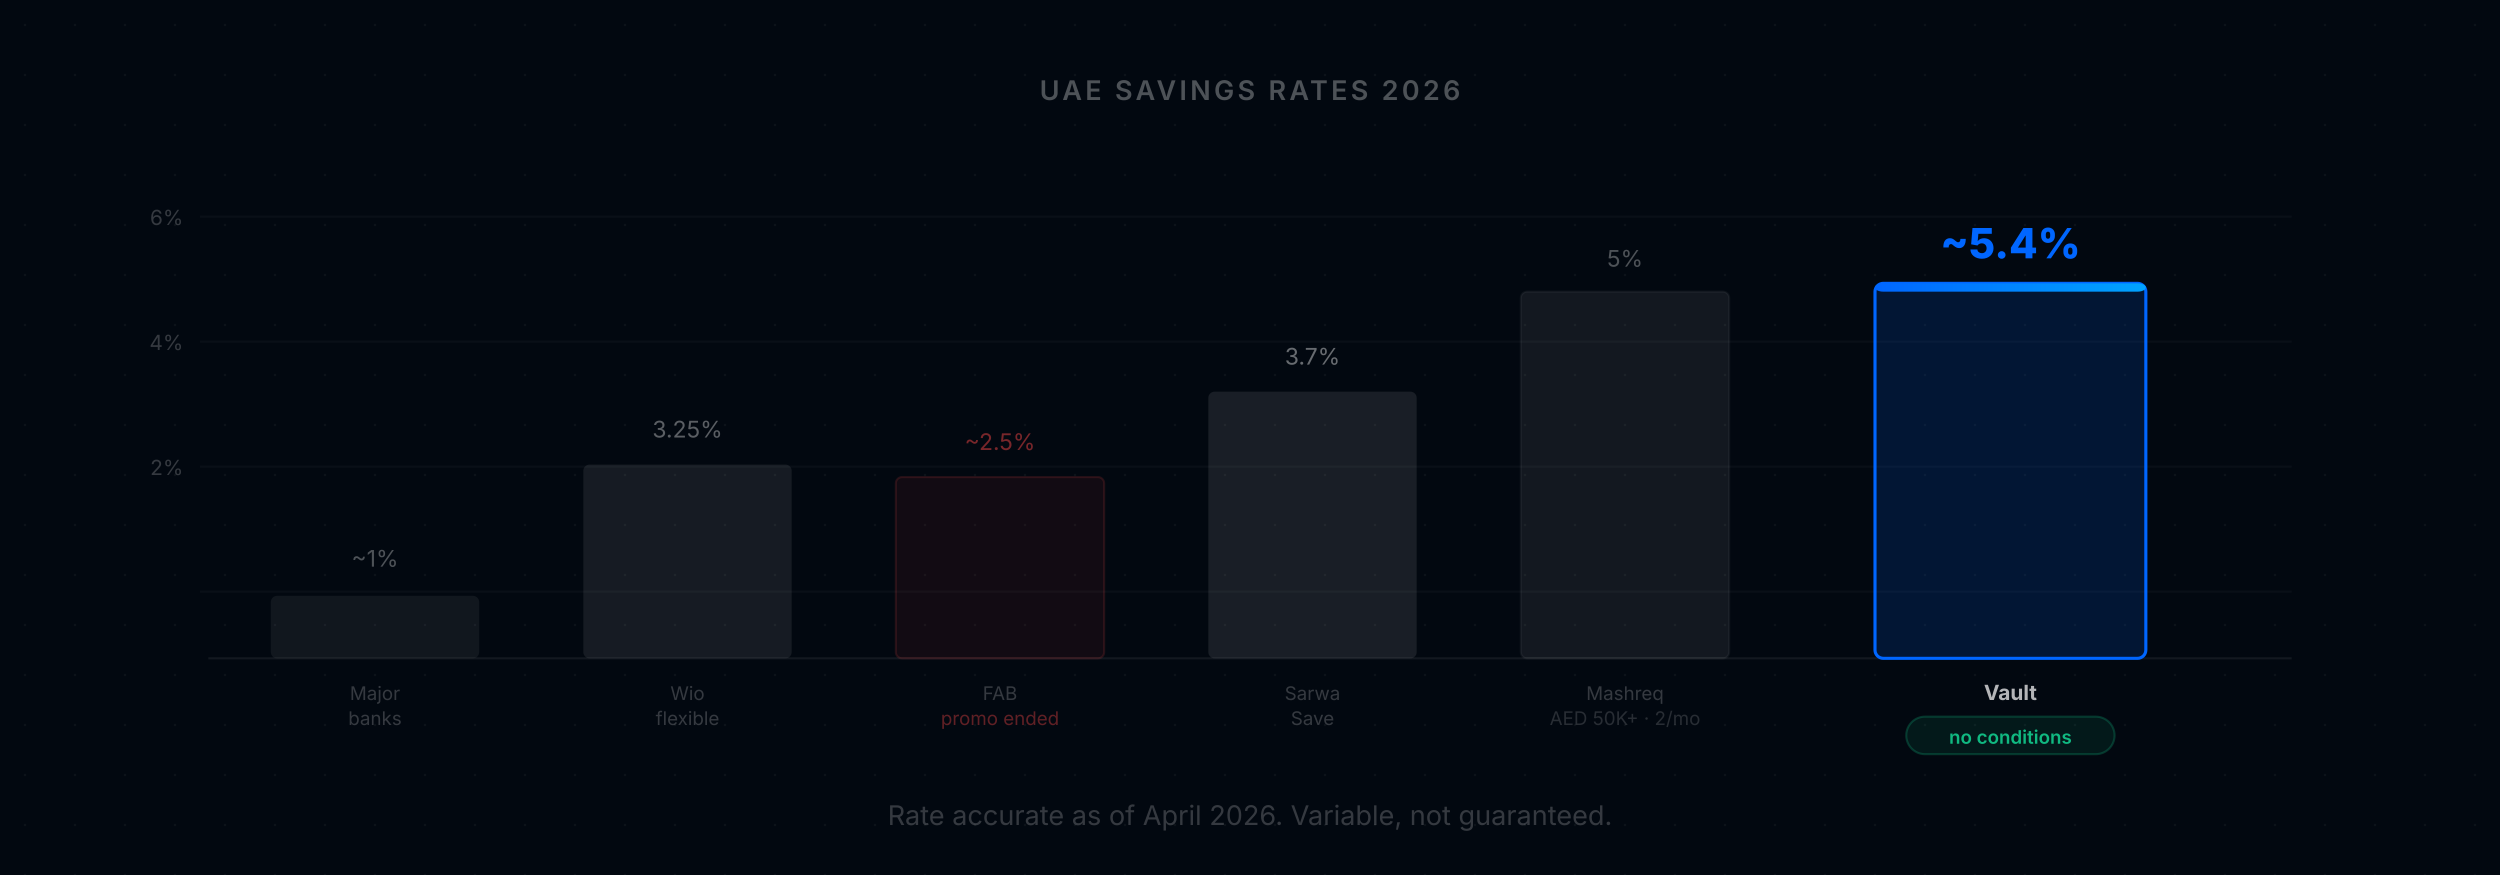
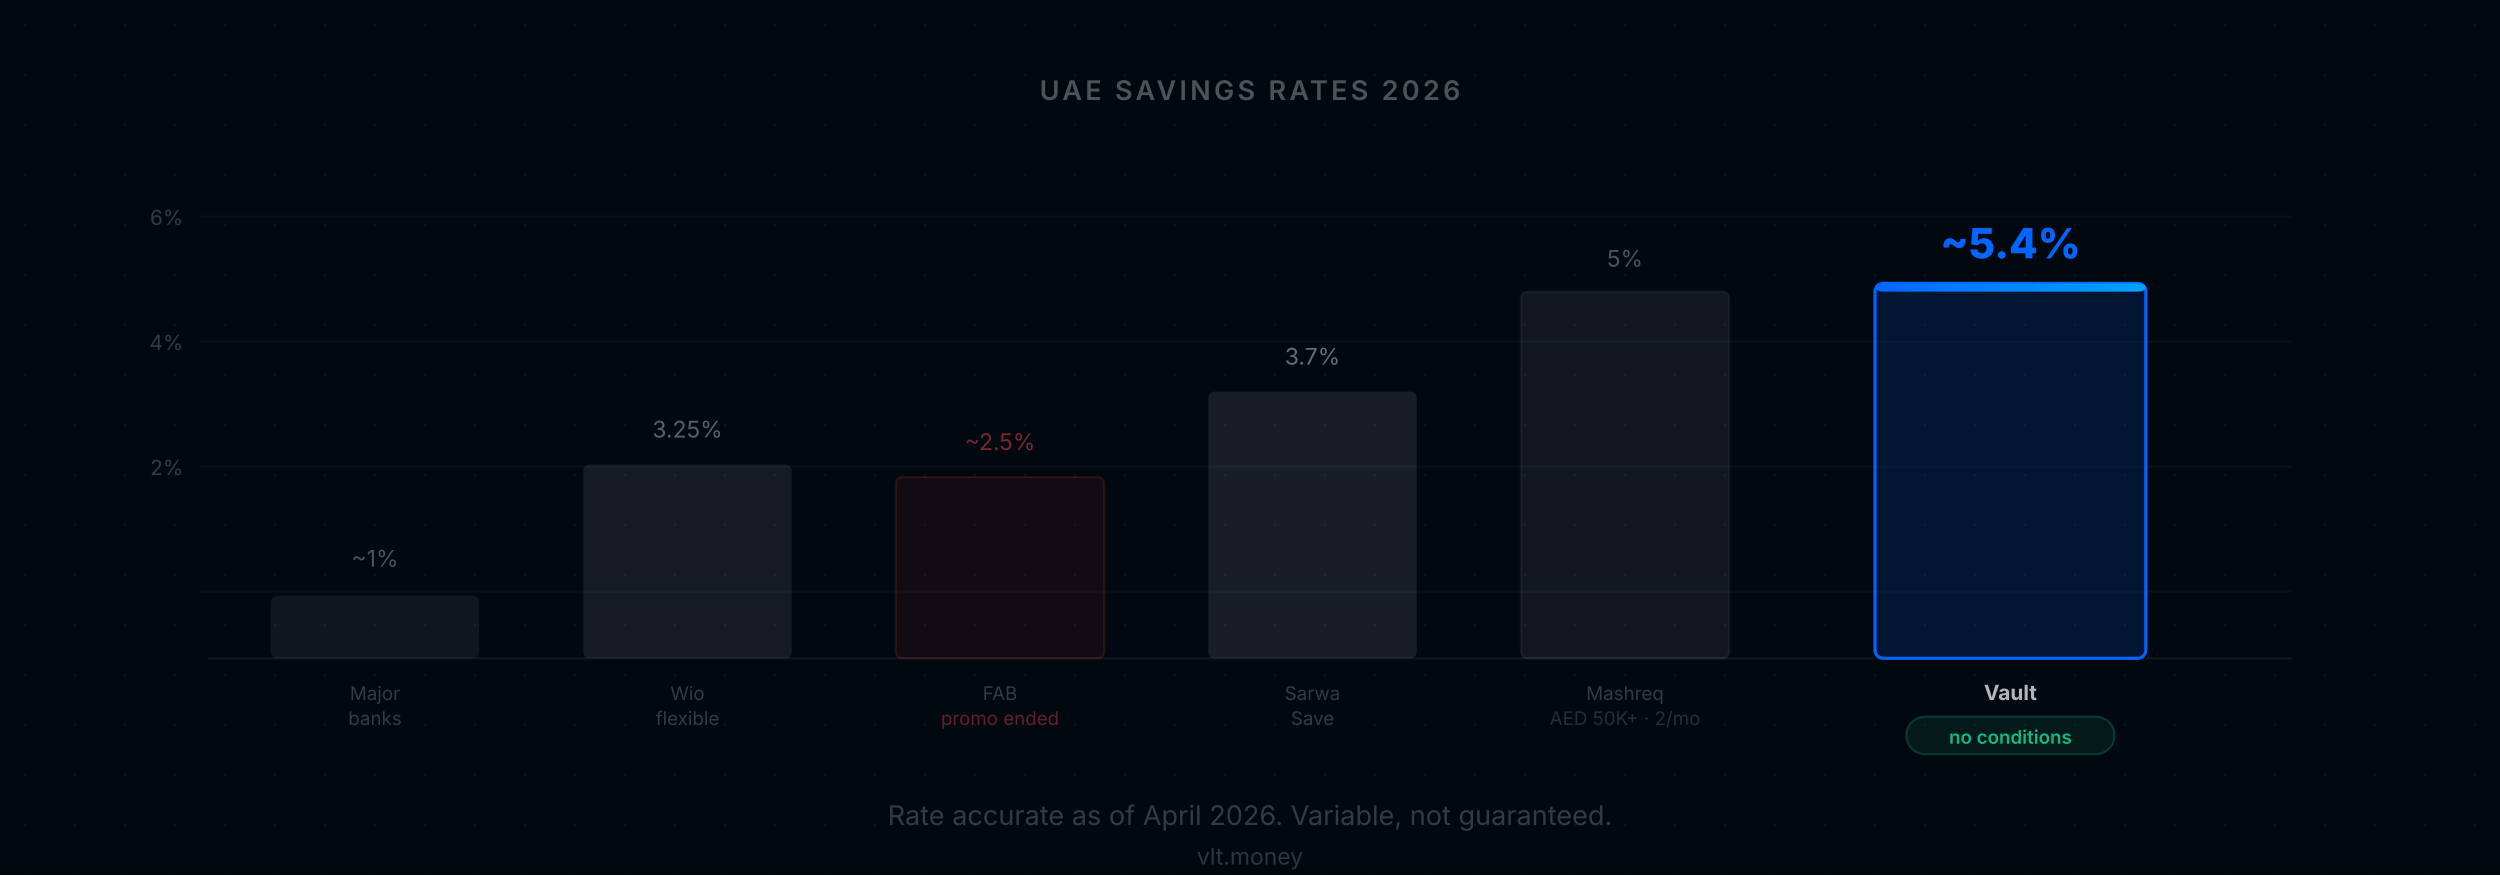
<svg xmlns="http://www.w3.org/2000/svg" width="1200" height="420">
  <defs>
    <pattern id="dots" width="24" height="24" patternUnits="userSpaceOnUse">
      <circle cx="12" cy="12" r="0.6" fill="rgba(255,255,255,0.04)" />
    </pattern>
    <linearGradient id="blueGrad" x1="0" y1="0" x2="1" y2="0">
      <stop offset="0%" stop-color="#0066FF" />
      <stop offset="100%" stop-color="#00A3FF" />
    </linearGradient>
    <linearGradient id="barBlue" x1="0" y1="1" x2="0" y2="0">
      <stop offset="0%" stop-color="rgba(0,102,255,0.5)" />
      <stop offset="100%" stop-color="#0066FF" />
    </linearGradient>
  </defs>
  <rect width="1200" height="420" fill="#020810" />
  <rect width="1200" height="420" fill="url(#dots)" />
  <text x="600" y="48" text-anchor="middle" font-family="Inter, system-ui, sans-serif" font-size="13" font-weight="600" letter-spacing="0.12em" fill="rgba(255,255,255,0.3)">UAE SAVINGS RATES 2026</text>
  <line x1="100" y1="316" x2="1100" y2="316" stroke="rgba(255,255,255,0.07)" stroke-width="1" />
  <text x="88" y="108" text-anchor="end" font-family="Inter, system-ui, sans-serif" font-size="10" fill="rgba(255,255,255,0.2)">6%</text>
  <text x="88" y="168" text-anchor="end" font-family="Inter, system-ui, sans-serif" font-size="10" fill="rgba(255,255,255,0.2)">4%</text>
  <text x="88" y="228" text-anchor="end" font-family="Inter, system-ui, sans-serif" font-size="10" fill="rgba(255,255,255,0.2)">2%</text>
  <line x1="96" y1="104" x2="1100" y2="104" stroke="rgba(255,255,255,0.03)" stroke-width="1" />
  <line x1="96" y1="164" x2="1100" y2="164" stroke="rgba(255,255,255,0.03)" stroke-width="1" />
  <line x1="96" y1="224" x2="1100" y2="224" stroke="rgba(255,255,255,0.03)" stroke-width="1" />
  <line x1="96" y1="284" x2="1100" y2="284" stroke="rgba(255,255,255,0.03)" stroke-width="1" />
  <rect x="130" y="286" width="100" height="30" rx="3" fill="rgba(255,255,255,0.06)" />
  <text x="180" y="272" text-anchor="middle" font-family="Inter, system-ui, sans-serif" font-size="11" fill="rgba(255,255,255,0.3)">~1%</text>
  <text x="180" y="336" text-anchor="middle" font-family="Inter, system-ui, sans-serif" font-size="9" fill="rgba(255,255,255,0.2)">Major</text>
  <text x="180" y="348" text-anchor="middle" font-family="Inter, system-ui, sans-serif" font-size="9" fill="rgba(255,255,255,0.2)">banks</text>
  <rect x="280" y="223" width="100" height="93" rx="3" fill="rgba(255,255,255,0.08)" />
  <text x="330" y="210" text-anchor="middle" font-family="Inter, system-ui, sans-serif" font-size="11" fill="rgba(255,255,255,0.35)">3.25%</text>
  <text x="330" y="336" text-anchor="middle" font-family="Inter, system-ui, sans-serif" font-size="9" fill="rgba(255,255,255,0.2)">Wio</text>
  <text x="330" y="348" text-anchor="middle" font-family="Inter, system-ui, sans-serif" font-size="9" fill="rgba(255,255,255,0.2)">flexible</text>
  <rect x="430" y="229" width="100" height="87" rx="3" fill="rgba(239,68,68,0.07)" stroke="rgba(239,68,68,0.15)" stroke-width="1" />
  <text x="480" y="216" text-anchor="middle" font-family="Inter, system-ui, sans-serif" font-size="11" fill="rgba(239,68,68,0.5)">~2.5%</text>
  <text x="480" y="336" text-anchor="middle" font-family="Inter, system-ui, sans-serif" font-size="9" fill="rgba(255,255,255,0.2)">FAB</text>
  <text x="480" y="348" text-anchor="middle" font-family="Inter, system-ui, sans-serif" font-size="9" fill="rgba(239,68,68,0.4)">promo ended</text>
  <rect x="580" y="188" width="100" height="128" rx="3" fill="rgba(255,255,255,0.09)" />
  <text x="630" y="175" text-anchor="middle" font-family="Inter, system-ui, sans-serif" font-size="11" fill="rgba(255,255,255,0.4)">3.7%</text>
  <text x="630" y="336" text-anchor="middle" font-family="Inter, system-ui, sans-serif" font-size="9" fill="rgba(255,255,255,0.2)">Sarwa</text>
  <text x="630" y="348" text-anchor="middle" font-family="Inter, system-ui, sans-serif" font-size="9" fill="rgba(255,255,255,0.2)">Save</text>
  <rect x="730" y="140" width="100" height="176" rx="3" fill="rgba(255,255,255,0.07)" stroke="rgba(255,255,255,0.05)" stroke-width="1" />
  <text x="780" y="128" text-anchor="middle" font-family="Inter, system-ui, sans-serif" font-size="11" fill="rgba(255,255,255,0.3)">5%</text>
  <text x="780" y="336" text-anchor="middle" font-family="Inter, system-ui, sans-serif" font-size="9" fill="rgba(255,255,255,0.2)">Mashreq</text>
  <text x="780" y="348" text-anchor="middle" font-family="Inter, system-ui, sans-serif" font-size="9" fill="rgba(255,255,255,0.15)">AED 50K+ · 2/mo</text>
  <rect x="900" y="136" width="130" height="180" rx="4" fill="rgba(0,102,255,0.15)" stroke="#0066FF" stroke-width="1.5" />
  <rect x="900" y="136" width="130" height="4" rx="4" fill="url(#blueGrad)" />
  <text x="965" y="124" text-anchor="middle" font-family="Inter, system-ui, sans-serif" font-size="20" font-weight="800" fill="#0066FF">~5.4%</text>
  <text x="965" y="336" text-anchor="middle" font-family="Inter, system-ui, sans-serif" font-size="10" font-weight="700" fill="rgba(255,255,255,0.7)">Vault</text>
  <rect x="915" y="344" width="100" height="18" rx="9" fill="rgba(16,185,129,0.1)" stroke="rgba(16,185,129,0.25)" stroke-width="1" />
  <text x="965" y="357" text-anchor="middle" font-family="Inter, system-ui, sans-serif" font-size="9" font-weight="600" fill="#10B981">no conditions</text>
  <text x="600" y="396" text-anchor="middle" font-family="Inter, system-ui, sans-serif" font-size="13" fill="rgba(255,255,255,0.2)">Rate accurate as of April 2026. Variable, not guaranteed.</text>
+   <text x="600" y="415" text-anchor="middle" font-family="Inter, system-ui, sans-serif" font-size="11" fill="rgba(255,255,255,0.18)">vlt.money</text>
</svg>
